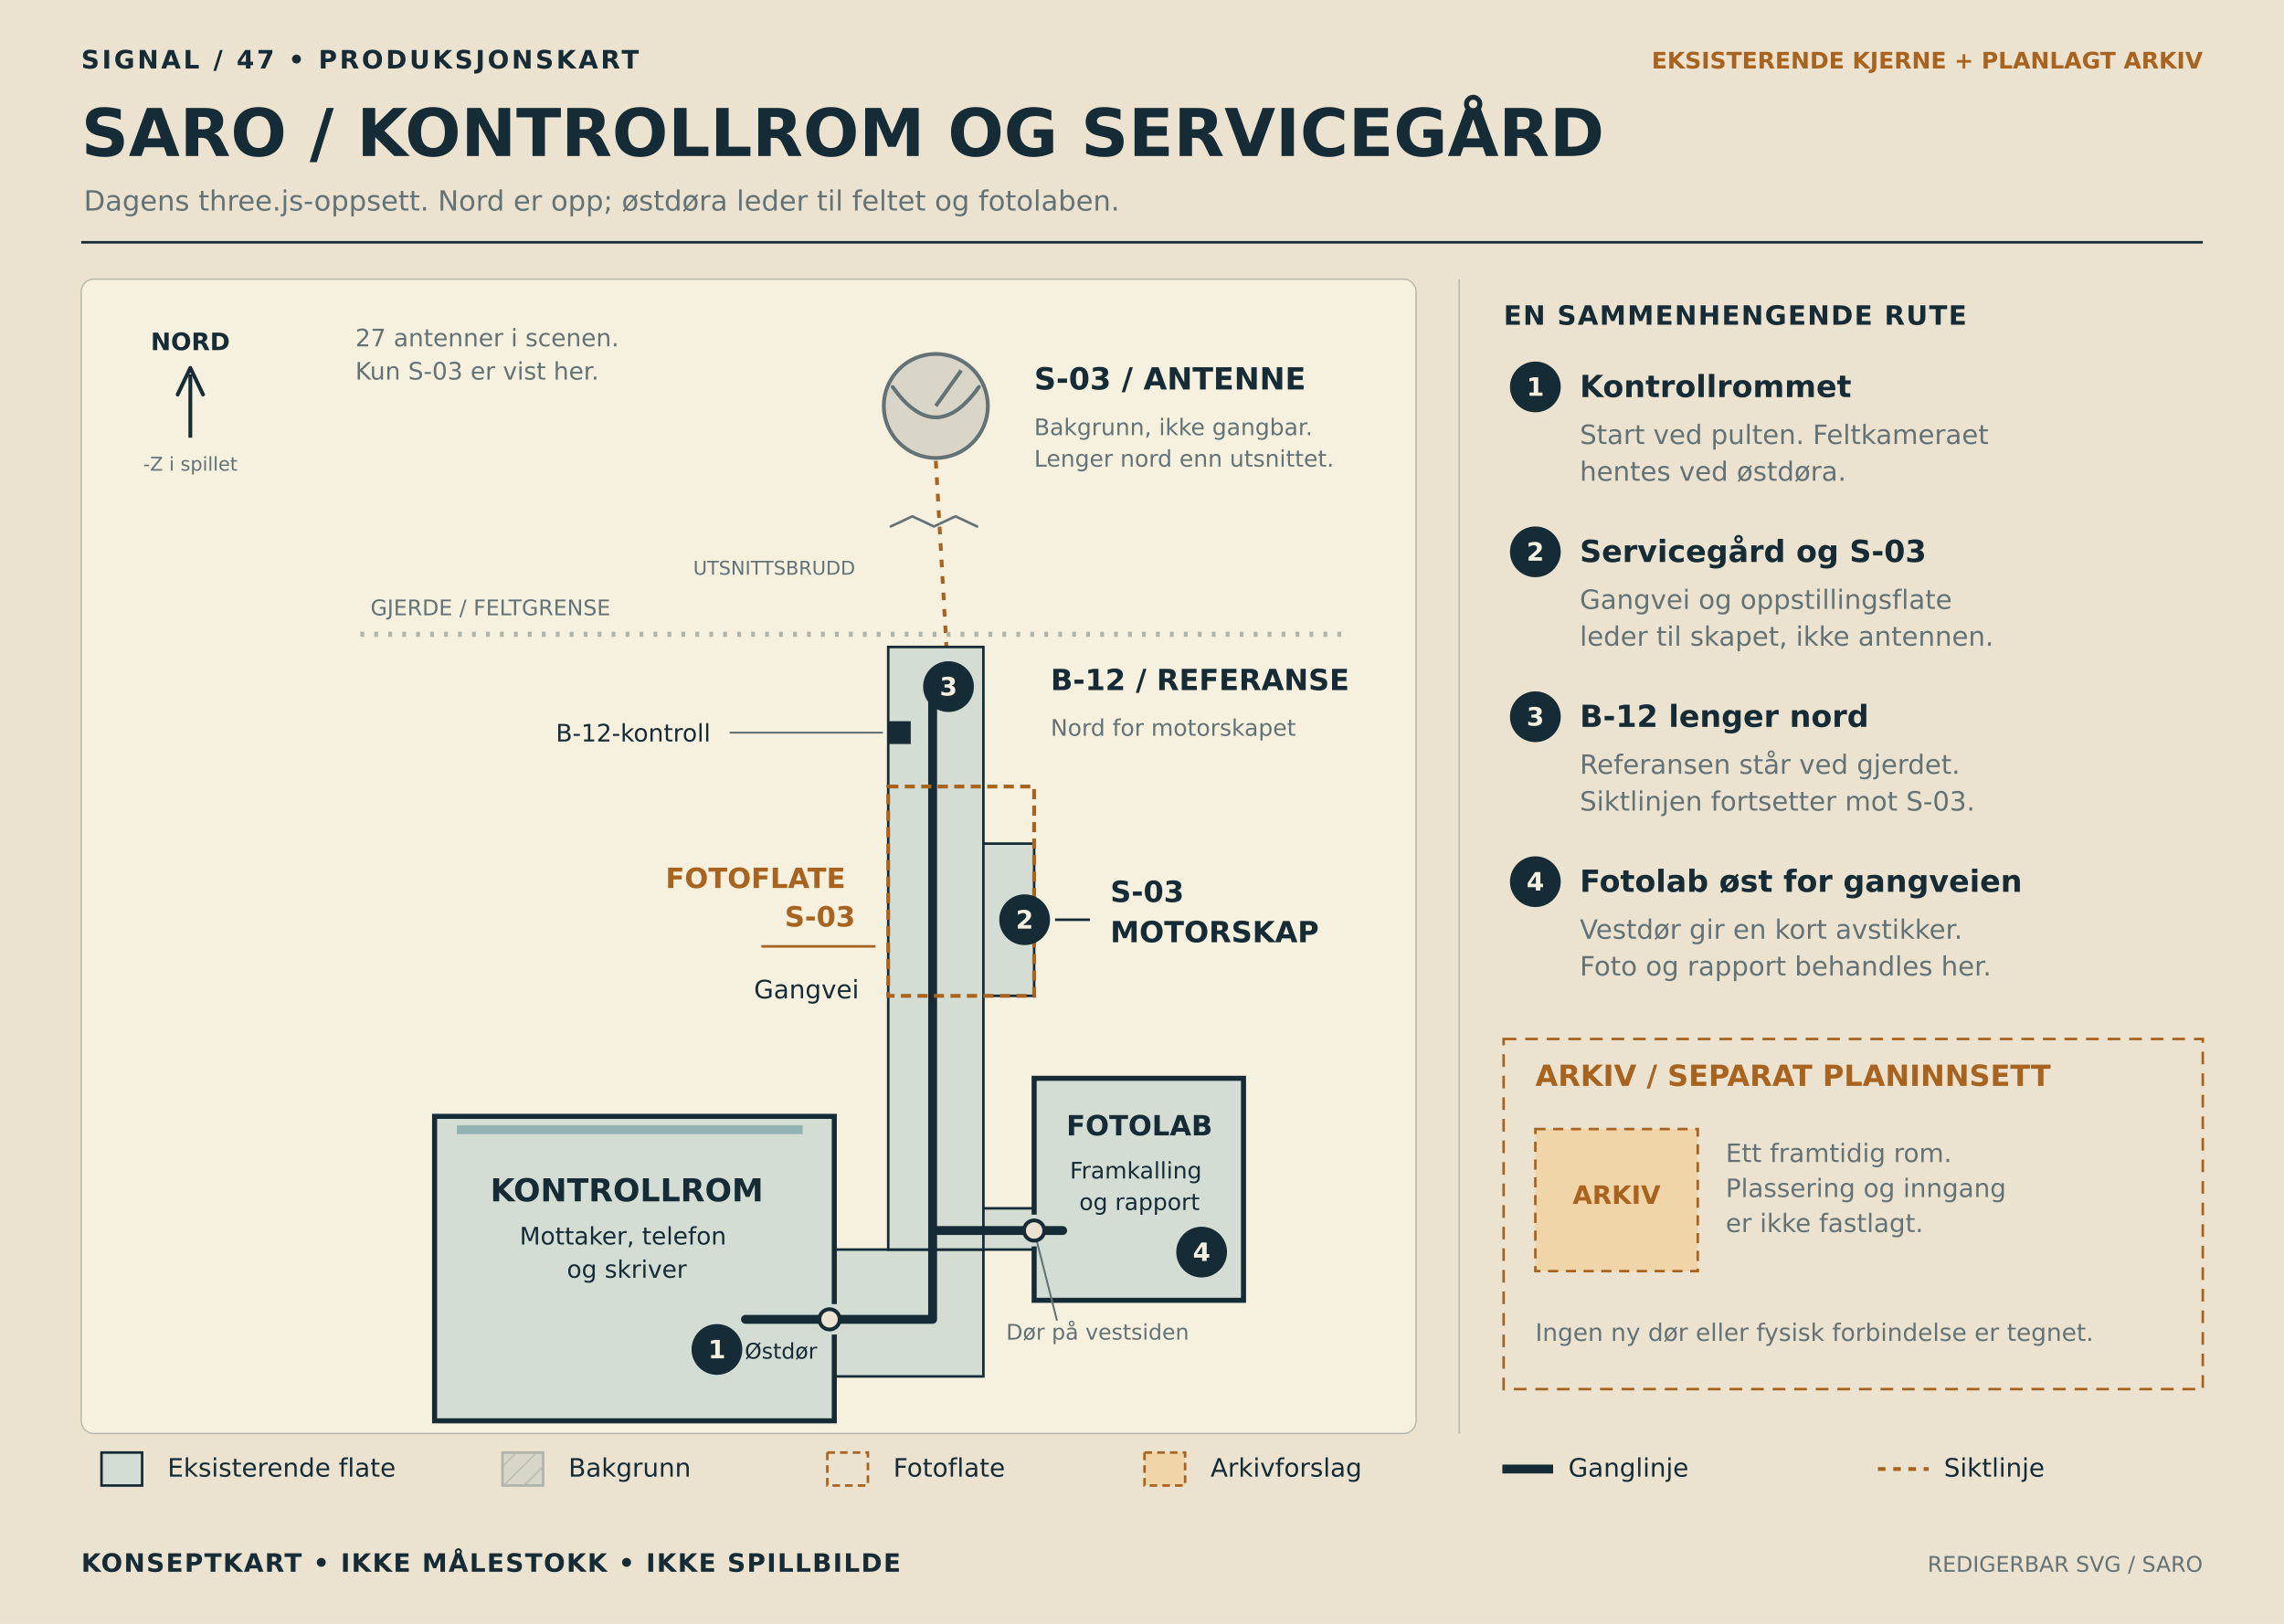
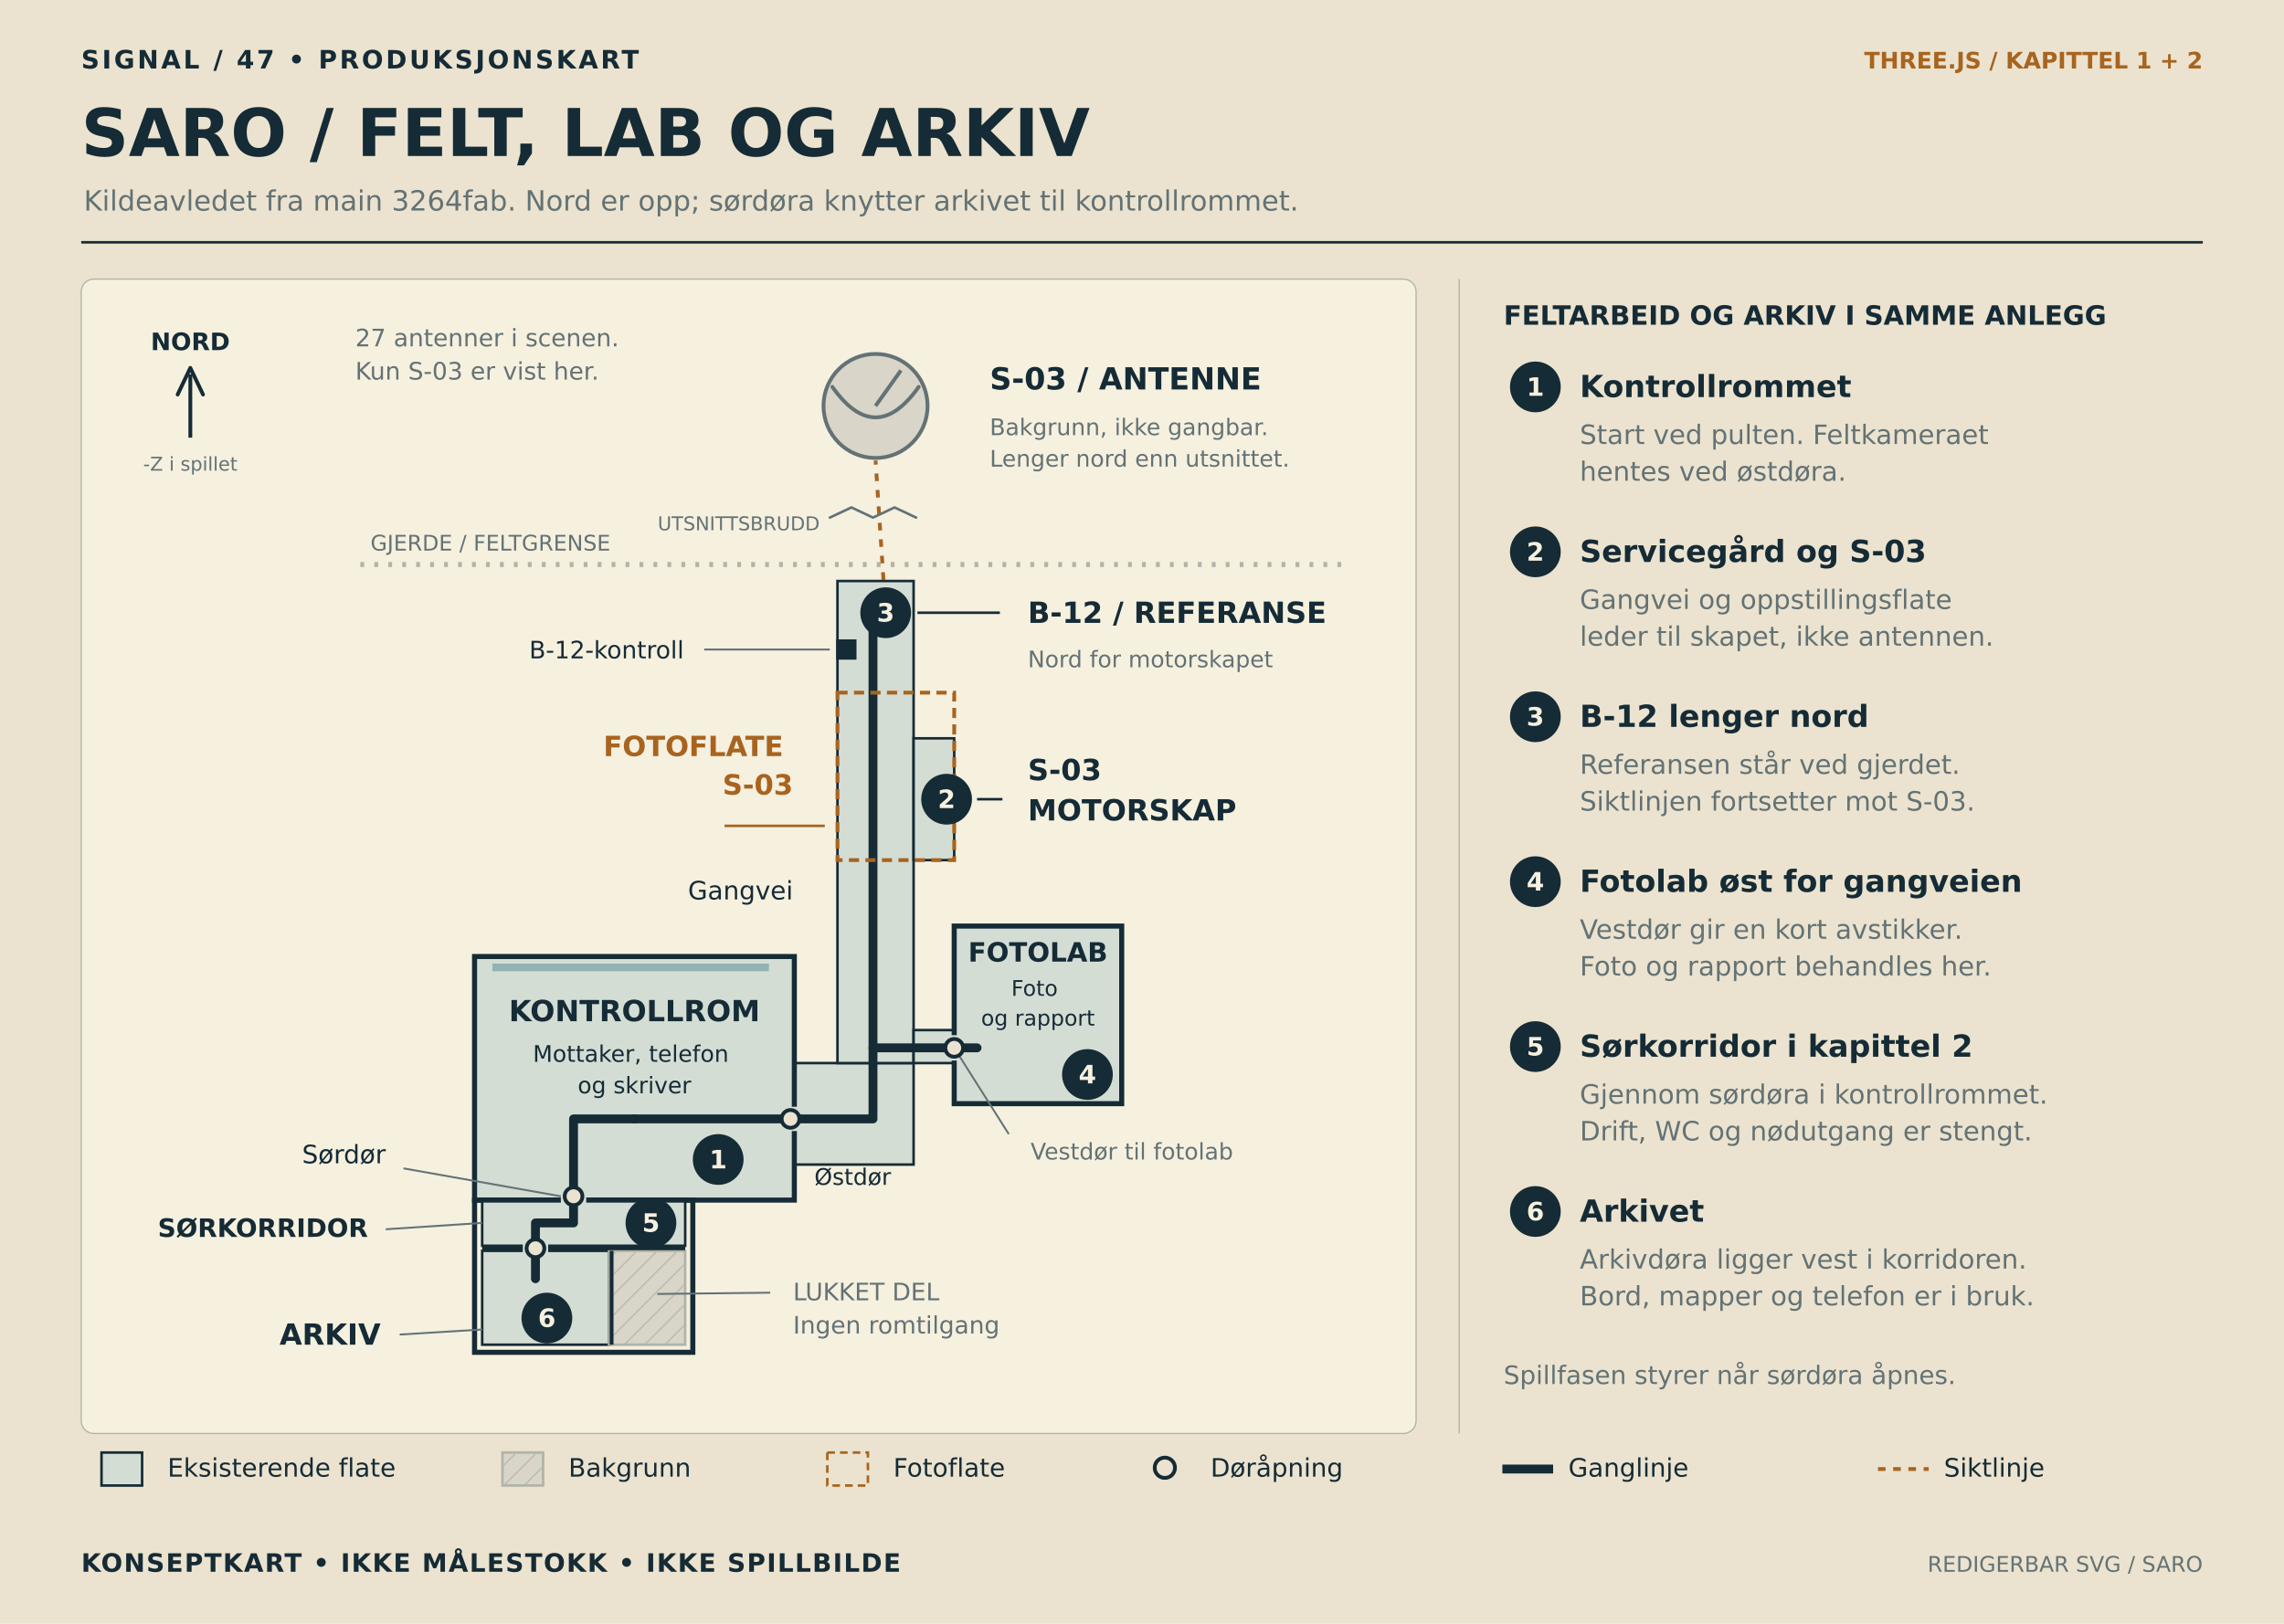
<svg xmlns="http://www.w3.org/2000/svg" width="1800" height="1280" viewBox="0 0 1800 1280" role="img" aria-labelledby="title desc">
  <defs>
    <pattern id="background-hatch" width="16" height="16" patternUnits="userSpaceOnUse">
      <path d="M-4 4L4-4M0 16L16 0M12 20L20 12" stroke="#b7b9b0" stroke-width="1" />
    </pattern>
  </defs>
  <style>text{font-family:"DejaVu Sans",Arial,sans-serif;}</style>
  <rect x="0" y="0" width="1800" height="1280" rx="0" fill="#ebe3cf" stroke="none" stroke-width="2" />
  <text x="64" y="54" font-size="20" font-weight="700" text-anchor="start" style="fill:#152b36" letter-spacing="2">
    <tspan x="64" dy="0">SIGNAL / 47     •     PRODUKSJONSKART</tspan>
  </text>
  <text x="64" y="123" font-size="52" font-weight="700" text-anchor="start" style="fill:#152b36">
-     <tspan x="64" dy="0">SARO / KONTROLLROM OG SERVICEGÅRD</tspan>
+     <tspan x="64" dy="0">SARO / FELT, LAB OG ARKIV</tspan>
  </text>
  <text x="66" y="166" font-size="22" font-weight="400" text-anchor="start" style="fill:#637275">
-     <tspan x="66" dy="0">Dagens three.js-oppsett. Nord er opp; østdøra leder til feltet og fotolaben.</tspan>
+     <tspan x="66" dy="0">Kildeavledet fra main 3264fab. Nord er opp; sørdøra knytter arkivet til kontrollrommet.</tspan>
  </text>
  <line x1="64" y1="191" x2="1736" y2="191" stroke="#152b36" stroke-width="2" />
  <text x="1736" y="54" font-size="18" font-weight="700" text-anchor="end" style="fill:#a8641f">
-     <tspan x="1736" dy="0">EKSISTERENDE KJERNE + PLANLAGT ARKIV</tspan>
+     <tspan x="1736" dy="0">THREE.JS / KAPITTEL 1 + 2</tspan>
  </text>
  <rect x="64" y="220" width="1052" height="910" rx="10" fill="#f6f0df" stroke="#b1b4a9" stroke-width="1" />
  <line x1="1150" y1="220" x2="1150" y2="1130" stroke="#b1b4a9" stroke-width="1" />
  <text x="64" y="1239" font-size="20" font-weight="700" text-anchor="start" style="fill:#152b36" letter-spacing="1">
    <tspan x="64" dy="0">KONSEPTKART   •   IKKE MÅLESTOKK   •   IKKE SPILLBILDE</tspan>
  </text>
  <text x="1736" y="1239" font-size="17" font-weight="400" text-anchor="end" style="fill:#637275">
    <tspan x="1736" dy="0">REDIGERBAR SVG  /  SARO</tspan>
  </text>
  <g id="orientation-and-background">
    <line x1="150" y1="345" x2="150" y2="295" stroke="#152b36" stroke-width="3" />
    <path d="M140 311L150 290L160 311" fill="none" stroke="#152b36" stroke-width="3" stroke-linecap="round" stroke-linejoin="round" />
    <text x="150" y="276" font-size="19" font-weight="700" text-anchor="middle" style="fill:#152b36">
      <tspan x="150" dy="0">NORD</tspan>
    </text>
    <text x="150" y="371" font-size="15" font-weight="400" text-anchor="middle" style="fill:#637275">
      <tspan x="150" dy="0">-Z i spillet</tspan>
    </text>
-     <circle cx="737.5" cy="320" r="41" fill="#d9d5c8" stroke="#637275" stroke-width="3" />
-     <path d="M703.5 305Q737.5 353 771.5 305" fill="none" stroke="#637275" stroke-width="3" stroke-linecap="round" stroke-linejoin="round" />
-     <line x1="737.5" y1="320" x2="757.5" y2="292" stroke="#637275" stroke-width="3" />
-     <text x="815" y="307" font-size="24" font-weight="700" text-anchor="start" style="fill:#152b36">
-       <tspan x="815" dy="0">S-03 / ANTENNE</tspan>
-     </text>
-     <text x="815" y="343" font-size="18" font-weight="400" text-anchor="start" style="fill:#637275">
-       <tspan x="815" dy="0">Bakgrunn, ikke gangbar.</tspan>
-       <tspan x="815" dy="24.84">Lenger nord enn utsnittet.</tspan>
+     <circle cx="690.0" cy="320" r="41" fill="#d9d5c8" stroke="#637275" stroke-width="3" />
+     <path d="M656.0 305Q690.0 353 724.0 305" fill="none" stroke="#637275" stroke-width="3" stroke-linecap="round" stroke-linejoin="round" />
+     <line x1="690.0" y1="320" x2="710.0" y2="292" stroke="#637275" stroke-width="3" />
+     <text x="780" y="307" font-size="24" font-weight="700" text-anchor="start" style="fill:#152b36">
+       <tspan x="780" dy="0">S-03 / ANTENNE</tspan>
+     </text>
+     <text x="780" y="343" font-size="18" font-weight="400" text-anchor="start" style="fill:#637275">
+       <tspan x="780" dy="0">Bakgrunn, ikke gangbar.</tspan>
+       <tspan x="780" dy="24.84">Lenger nord enn utsnittet.</tspan>
    </text>
    <text x="280" y="273" font-size="19" font-weight="400" text-anchor="start" style="fill:#637275">
      <tspan x="280" dy="0">27 antenner i scenen.</tspan>
      <tspan x="280" dy="26.22">Kun S-03 er vist her.</tspan>
    </text>
-     <line x1="747.5" y1="538" x2="737.5" y2="363" stroke="#a8641f" stroke-width="3" stroke-dasharray="6 7" />
-     <path d="M702 415L719 407L736 415L753 407L770 415" fill="none" stroke="#637275" stroke-width="2" stroke-linecap="round" stroke-linejoin="round" />
-     <text x="674" y="453" font-size="15" font-weight="400" text-anchor="end" style="fill:#637275">
-       <tspan x="674" dy="0">UTSNITTSBRUDD</tspan>
-     </text>
-     <line x1="284" y1="500" x2="1057" y2="500" stroke="#b1b4a9" stroke-width="4" stroke-dasharray="3 8" />
-     <text x="292" y="485" font-size="17" font-weight="400" text-anchor="start" style="fill:#637275">
+     <line x1="698.0" y1="483.0" x2="690.0" y2="363" stroke="#a8641f" stroke-width="3" stroke-dasharray="6 7" />
+     <path d="M654 408L671 400L688 408L705 400L722 408" fill="none" stroke="#637275" stroke-width="2" stroke-linecap="round" stroke-linejoin="round" />
+     <text x="646" y="418" font-size="15" font-weight="400" text-anchor="end" style="fill:#637275">
+       <tspan x="646" dy="0">UTSNITTSBRUDD</tspan>
+     </text>
+     <line x1="284" y1="445" x2="1057" y2="445" stroke="#b1b4a9" stroke-width="4" stroke-dasharray="3 8" />
+     <text x="292" y="434" font-size="17" font-weight="400" text-anchor="start" style="fill:#637275">
      <tspan x="292" dy="0">GJERDE / FELTGRENSE</tspan>
    </text>
  </g>
  <g id="existing-physical-footprints">
-     <rect x="657.5" y="985.0" width="117.5" height="100.0" rx="0" fill="#d4ddd4" stroke="#152b36" stroke-width="2" />
-     <rect x="700" y="510" width="75" height="475.0" rx="0" fill="#d4ddd4" stroke="#152b36" stroke-width="2" />
-     <rect x="775" y="665.0" width="40" height="120" rx="0" fill="#d4ddd4" stroke="#152b36" stroke-width="2" />
-     <rect x="775" y="952.5" width="40" height="32.5" rx="0" fill="#d4ddd4" stroke="#152b36" stroke-width="2" />
-     <rect x="342.5" y="880.0" width="315.0" height="240.0" rx="0" fill="#d4ddd4" stroke="#152b36" stroke-width="4" />
-     <rect x="815.0" y="850" width="165.0" height="175" rx="0" fill="#d4ddd4" stroke="#152b36" stroke-width="4" />
-     <rect x="360.0" y="887.0" width="272.5" height="7" rx="0" fill="#91b3b4" stroke="none" stroke-width="2" />
-     <line x1="657.5" y1="1028.0" x2="657.5" y2="1052.0" stroke="#d4ddd4" stroke-width="8" />
-     <line x1="815.0" y1="957.5" x2="815.0" y2="982.5" stroke="#d4ddd4" stroke-width="8" />
-     <text x="494" y="947" font-size="25" font-weight="700" text-anchor="middle" style="fill:#152b36">
-       <tspan x="494" dy="0">KONTROLLROM</tspan>
-     </text>
-     <text x="494" y="981" font-size="19" font-weight="400" text-anchor="middle" style="fill:#152b36">
-       <tspan x="494" dy="0">Mottaker, telefon</tspan>
-       <tspan x="494" dy="26.22">og skriver</tspan>
-     </text>
-     <text x="898" y="895" font-size="22" font-weight="700" text-anchor="middle" style="fill:#152b36">
-       <tspan x="898" dy="0">FOTOLAB</tspan>
-     </text>
-     <text x="898" y="929" font-size="18" font-weight="400" text-anchor="middle" style="fill:#152b36">
-       <tspan x="898" dy="0">Framkalling</tspan>
-       <tspan x="898" dy="24.84">og rapport</tspan>
-     </text>
-     <text x="644" y="1071" font-size="17" font-weight="400" text-anchor="end" style="fill:#152b36">
-       <tspan x="644" dy="0">Østdør</tspan>
-     </text>
-     <text x="865" y="1056" font-size="17" font-weight="400" text-anchor="middle" style="fill:#637275">
-       <tspan x="865" dy="0">Dør på vestsiden</tspan>
-     </text>
-     <line x1="833" y1="1041" x2="815.0" y2="970.0" stroke="#637275" stroke-width="1.5" />
+     <rect x="626.0" y="838.0" width="94.0" height="80.0" rx="0" fill="#d4ddd4" stroke="#152b36" stroke-width="2" />
+     <rect x="660" y="458.0" width="60" height="380.0" rx="0" fill="#d4ddd4" stroke="#152b36" stroke-width="2" />
+     <rect x="720" y="582.0" width="32" height="96" rx="0" fill="#d4ddd4" stroke="#152b36" stroke-width="2" />
+     <rect x="720" y="812.0" width="32" height="26" rx="0" fill="#d4ddd4" stroke="#152b36" stroke-width="2" />
+     <rect x="374.0" y="754.0" width="252.0" height="192.0" rx="0" fill="#d4ddd4" stroke="#152b36" stroke-width="4" />
+     <rect x="752.0" y="730" width="132.0" height="140" rx="0" fill="#d4ddd4" stroke="#152b36" stroke-width="4" />
+     <rect x="388.0" y="759.6" width="218.0" height="6" rx="0" fill="#91b3b4" stroke="none" stroke-width="2" />
+     <line x1="626.0" y1="872.4" x2="626.0" y2="891.6" stroke="#d4ddd4" stroke-width="8" />
+     <line x1="752.0" y1="816.0" x2="752.0" y2="836.0" stroke="#d4ddd4" stroke-width="8" />
+     <text x="500" y="805" font-size="23" font-weight="700" text-anchor="middle" style="fill:#152b36">
+       <tspan x="500" dy="0">KONTROLLROM</tspan>
+     </text>
+     <text x="500" y="837" font-size="18" font-weight="400" text-anchor="middle" style="fill:#152b36">
+       <tspan x="500" dy="0">Mottaker, telefon</tspan>
+       <tspan x="500" dy="24.84">og skriver</tspan>
+     </text>
+     <text x="818" y="758" font-size="21" font-weight="700" text-anchor="middle" style="fill:#152b36">
+       <tspan x="818" dy="0">FOTOLAB</tspan>
+     </text>
+     <text x="818" y="785" font-size="17" font-weight="400" text-anchor="middle" style="fill:#152b36">
+       <tspan x="818" dy="0">Foto</tspan>
+       <tspan x="818" dy="23.46">og rapport</tspan>
+     </text>
+     <text x="672" y="934" font-size="18" font-weight="400" text-anchor="middle" style="fill:#152b36">
+       <tspan x="672" dy="0">Østdør</tspan>
+     </text>
+     <text x="892" y="914" font-size="18" font-weight="400" text-anchor="middle" style="fill:#637275">
+       <tspan x="892" dy="0">Vestdør til fotolab</tspan>
+     </text>
+     <line x1="795" y1="894" x2="752.0" y2="826.0" stroke="#637275" stroke-width="1.5" />
+   </g>
+   <g id="built-south-annex">
+     <rect x="380" y="946.0" width="160" height="36.0" rx="0" fill="#d4ddd4" stroke="#152b36" stroke-width="2" />
+     <rect x="380" y="986.0" width="100" height="74.0" rx="0" fill="#d4ddd4" stroke="#152b36" stroke-width="2" />
+     <rect x="480" y="986.0" width="60" height="74.0" rx="0" fill="#d9d5c8" stroke="#b1b4a9" stroke-width="2" />
+     <rect x="480" y="986.0" width="60" height="74.0" rx="0" fill="url(#background-hatch)" stroke="none" stroke-width="2" />
+     <rect x="374.0" y="946.0" width="172.0" height="120" rx="0" fill="none" stroke="#152b36" stroke-width="4" />
+     <line x1="380" y1="984.0" x2="540" y2="984.0" stroke="#152b36" stroke-width="3" />
+     <line x1="482.0" y1="986.0" x2="482.0" y2="1060.0" stroke="#152b36" stroke-width="3" />
+     <line x1="442.0" y1="946.0" x2="462.0" y2="946.0" stroke="#d4ddd4" stroke-width="9" />
+     <line x1="412.0" y1="984.0" x2="432.0" y2="984.0" stroke="#d4ddd4" stroke-width="9" />
+     <text x="304" y="917" font-size="20" font-weight="400" text-anchor="end" style="fill:#152b36">
+       <tspan x="304" dy="0">Sørdør</tspan>
+     </text>
+     <line x1="318" y1="921" x2="442.0" y2="943.0" stroke="#637275" stroke-width="1.5" />
+     <text x="290" y="975" font-size="20" font-weight="700" text-anchor="end" style="fill:#152b36">
+       <tspan x="290" dy="0">SØRKORRIDOR</tspan>
+     </text>
+     <line x1="304" y1="969" x2="380" y2="964.0" stroke="#637275" stroke-width="1.5" />
+     <text x="300" y="1060" font-size="23" font-weight="700" text-anchor="end" style="fill:#152b36">
+       <tspan x="300" dy="0">ARKIV</tspan>
+     </text>
+     <line x1="315" y1="1052" x2="380" y2="1048.0" stroke="#637275" stroke-width="1.5" />
+     <text x="625" y="1025" font-size="19" font-weight="400" text-anchor="start" style="fill:#637275">
+       <tspan x="625" dy="0">LUKKET DEL</tspan>
+       <tspan x="625" dy="26.22">Ingen romtilgang</tspan>
+     </text>
+     <line x1="607" y1="1019" x2="518.0" y2="1020.0" stroke="#637275" stroke-width="1.5" />
  </g>
  <g id="existing-route-and-field-points">
-     <path d="M587.5 1040.0H735.0V550.0" fill="none" stroke="#152b36" stroke-width="7" stroke-linecap="round" stroke-linejoin="round" />
-     <path d="M735.0 970.0H837.5" fill="none" stroke="#152b36" stroke-width="7" stroke-linecap="round" stroke-linejoin="round" />
-     <circle cx="653.75" cy="1040.0" r="8" fill="#ebe3cf" stroke="#152b36" stroke-width="3" />
-     <circle cx="815.0" cy="970.0" r="8" fill="#ebe3cf" stroke="#152b36" stroke-width="3" />
-     <rect x="700" y="620.0" width="115" height="165.0" rx="0" fill="none" stroke="#a8641f" stroke-width="3" stroke-dasharray="8 5" />
-     <circle cx="747.5" cy="541.25" r="19" fill="#152b36" stroke="#152b36" stroke-width="2" />
-     <text x="747.5" y="548.25" font-size="20" font-weight="700" text-anchor="middle" style="fill:#f6f0df">
-       <tspan x="747.5" dy="0">3</tspan>
-     </text>
-     <text x="828" y="544" font-size="23" font-weight="700" text-anchor="start" style="fill:#152b36">
-       <tspan x="828" dy="0">B-12 / REFERANSE</tspan>
-     </text>
-     <text x="828" y="580" font-size="18" font-weight="400" text-anchor="start" style="fill:#637275">
-       <tspan x="828" dy="0">Nord for motorskapet</tspan>
-     </text>
-     <rect x="700.75" y="569.5" width="16" height="16" rx="0" fill="#152b36" stroke="#152b36" stroke-width="2" />
-     <line x1="695.75" y1="577.5" x2="575" y2="577.5" stroke="#637275" stroke-width="1.5" />
-     <text x="560" y="584.5" font-size="19" font-weight="400" text-anchor="end" style="fill:#152b36">
-       <tspan x="560" dy="0">B-12-kontroll</tspan>
-     </text>
-     <circle cx="807.5" cy="725" r="19" fill="#152b36" stroke="#152b36" stroke-width="2" />
-     <text x="807.5" y="732" font-size="20" font-weight="700" text-anchor="middle" style="fill:#f6f0df">
-       <tspan x="807.5" dy="0">2</tspan>
-     </text>
-     <line x1="831.5" y1="725" x2="859" y2="725" stroke="#152b36" stroke-width="2" />
-     <text x="875" y="711" font-size="23" font-weight="700" text-anchor="start" style="fill:#152b36">
-       <tspan x="875" dy="0">S-03</tspan>
-       <tspan x="875" dy="31.74">MOTORSKAP</tspan>
-     </text>
-     <text x="674" y="700" font-size="22" font-weight="700" text-anchor="end" style="fill:#a8641f">
-       <tspan x="674" dy="0">FOTOFLATE</tspan>
-       <tspan x="674" dy="30.36">S-03</tspan>
-     </text>
-     <line x1="600" y1="746" x2="690" y2="746" stroke="#a8641f" stroke-width="2" />
-     <text x="677" y="787" font-size="20" font-weight="400" text-anchor="end" style="fill:#152b36">
-       <tspan x="677" dy="0">Gangvei</tspan>
-     </text>
-     <circle cx="565.0" cy="1063.75" r="19" fill="#152b36" stroke="#152b36" stroke-width="2" />
-     <text x="565.0" y="1070.75" font-size="20" font-weight="700" text-anchor="middle" style="fill:#f6f0df">
-       <tspan x="565.0" dy="0">1</tspan>
-     </text>
-     <circle cx="947" cy="987" r="19" fill="#152b36" stroke="#152b36" stroke-width="2" />
-     <text x="947" y="994" font-size="20" font-weight="700" text-anchor="middle" style="fill:#f6f0df">
-       <tspan x="947" dy="0">4</tspan>
+     <path d="M500 882.0H688.0V490.0" fill="none" stroke="#152b36" stroke-width="7" stroke-linecap="round" stroke-linejoin="round" />
+     <path d="M688.0 826.0H770.0" fill="none" stroke="#152b36" stroke-width="7" stroke-linecap="round" stroke-linejoin="round" />
+     <path d="M500 882.0H452.0V964.0H422.0V1008.0" fill="none" stroke="#152b36" stroke-width="7" stroke-linecap="round" stroke-linejoin="round" />
+     <circle cx="623.0" cy="882.0" r="7" fill="#ebe3cf" stroke="#152b36" stroke-width="3" />
+     <circle cx="752.0" cy="826.0" r="7" fill="#ebe3cf" stroke="#152b36" stroke-width="3" />
+     <circle cx="452.0" cy="943.0" r="7" fill="#ebe3cf" stroke="#152b36" stroke-width="3" />
+     <circle cx="422.0" cy="984.0" r="7" fill="#ebe3cf" stroke="#152b36" stroke-width="3" />
+     <rect x="660" y="546.0" width="92.0" height="132.0" rx="0" fill="none" stroke="#a8641f" stroke-width="3" stroke-dasharray="8 5" />
+     <circle cx="698.0" cy="483.0" r="19" fill="#152b36" stroke="#152b36" stroke-width="2" />
+     <text x="698.0" y="490.0" font-size="20" font-weight="700" text-anchor="middle" style="fill:#f6f0df">
+       <tspan x="698.0" dy="0">3</tspan>
+     </text>
+     <text x="810" y="491" font-size="23" font-weight="700" text-anchor="start" style="fill:#152b36">
+       <tspan x="810" dy="0">B-12 / REFERANSE</tspan>
+     </text>
+     <text x="810" y="526" font-size="18" font-weight="400" text-anchor="start" style="fill:#637275">
+       <tspan x="810" dy="0">Nord for motorskapet</tspan>
+     </text>
+     <line x1="723.0" y1="483.0" x2="788" y2="483.0" stroke="#152b36" stroke-width="2" />
+     <rect x="660.0" y="505.0" width="14" height="14" rx="0" fill="#152b36" stroke="#152b36" stroke-width="2" />
+     <line x1="654.0" y1="512.0" x2="555" y2="512.0" stroke="#637275" stroke-width="1.5" />
+     <text x="539" y="519.0" font-size="19" font-weight="400" text-anchor="end" style="fill:#152b36">
+       <tspan x="539" dy="0">B-12-kontroll</tspan>
+     </text>
+     <circle cx="746.0" cy="630" r="19" fill="#152b36" stroke="#152b36" stroke-width="2" />
+     <text x="746.0" y="637" font-size="20" font-weight="700" text-anchor="middle" style="fill:#f6f0df">
+       <tspan x="746.0" dy="0">2</tspan>
+     </text>
+     <line x1="770.0" y1="630" x2="790" y2="630" stroke="#152b36" stroke-width="2" />
+     <text x="810" y="615" font-size="23" font-weight="700" text-anchor="start" style="fill:#152b36">
+       <tspan x="810" dy="0">S-03</tspan>
+       <tspan x="810" dy="31.74">MOTORSKAP</tspan>
+     </text>
+     <text x="625" y="596" font-size="22" font-weight="700" text-anchor="end" style="fill:#a8641f">
+       <tspan x="625" dy="0">FOTOFLATE</tspan>
+       <tspan x="625" dy="30.36">S-03</tspan>
+     </text>
+     <line x1="571" y1="651" x2="650" y2="651" stroke="#a8641f" stroke-width="2" />
+     <text x="625" y="709" font-size="20" font-weight="400" text-anchor="end" style="fill:#152b36">
+       <tspan x="625" dy="0">Gangvei</tspan>
+     </text>
+     <circle cx="566.0" cy="914.0" r="19" fill="#152b36" stroke="#152b36" stroke-width="2" />
+     <text x="566.0" y="921.0" font-size="20" font-weight="700" text-anchor="middle" style="fill:#f6f0df">
+       <tspan x="566.0" dy="0">1</tspan>
+     </text>
+     <circle cx="857" cy="847" r="19" fill="#152b36" stroke="#152b36" stroke-width="2" />
+     <text x="857" y="854" font-size="20" font-weight="700" text-anchor="middle" style="fill:#f6f0df">
+       <tspan x="857" dy="0">4</tspan>
+     </text>
+     <circle cx="513" cy="964.0" r="19" fill="#152b36" stroke="#152b36" stroke-width="2" />
+     <text x="513" y="971.0" font-size="20" font-weight="700" text-anchor="middle" style="fill:#f6f0df">
+       <tspan x="513" dy="0">5</tspan>
+     </text>
+     <circle cx="431" cy="1039.0" r="19" fill="#152b36" stroke="#152b36" stroke-width="2" />
+     <text x="431" y="1046.0" font-size="20" font-weight="700" text-anchor="middle" style="fill:#f6f0df">
+       <tspan x="431" dy="0">6</tspan>
    </text>
  </g>
  <g id="reading-notes">
-     <text x="1185" y="256" font-size="21" font-weight="700" text-anchor="start" style="fill:#152b36" letter-spacing="1">
-       <tspan x="1185" dy="0">EN SAMMENHENGENDE RUTE</tspan>
+     <text x="1185" y="256" font-size="21" font-weight="700" text-anchor="start" style="fill:#152b36">
+       <tspan x="1185" dy="0">FELTARBEID OG ARKIV I SAMME ANLEGG</tspan>
    </text>
    <circle cx="1210" cy="305" r="19" fill="#152b36" stroke="#152b36" stroke-width="2" />
    <text x="1210" y="312" font-size="20" font-weight="700" text-anchor="middle" style="fill:#f6f0df">
      <tspan x="1210" dy="0">1</tspan>
    </text>
    <text x="1245" y="313" font-size="24" font-weight="700" text-anchor="start" style="fill:#152b36">
      <tspan x="1245" dy="0">Kontrollrommet</tspan>
    </text>
    <text x="1245" y="350" font-size="21" font-weight="400" text-anchor="start" style="fill:#637275">
      <tspan x="1245" dy="0">Start ved pulten. Feltkameraet</tspan>
      <tspan x="1245" dy="28.98">hentes ved østdøra.</tspan>
    </text>
    <circle cx="1210" cy="435" r="19" fill="#152b36" stroke="#152b36" stroke-width="2" />
    <text x="1210" y="442" font-size="20" font-weight="700" text-anchor="middle" style="fill:#f6f0df">
      <tspan x="1210" dy="0">2</tspan>
    </text>
    <text x="1245" y="443" font-size="24" font-weight="700" text-anchor="start" style="fill:#152b36">
      <tspan x="1245" dy="0">Servicegård og S-03</tspan>
    </text>
    <text x="1245" y="480" font-size="21" font-weight="400" text-anchor="start" style="fill:#637275">
      <tspan x="1245" dy="0">Gangvei og oppstillingsflate</tspan>
      <tspan x="1245" dy="28.98">leder til skapet, ikke antennen.</tspan>
    </text>
    <circle cx="1210" cy="565" r="19" fill="#152b36" stroke="#152b36" stroke-width="2" />
    <text x="1210" y="572" font-size="20" font-weight="700" text-anchor="middle" style="fill:#f6f0df">
      <tspan x="1210" dy="0">3</tspan>
    </text>
    <text x="1245" y="573" font-size="24" font-weight="700" text-anchor="start" style="fill:#152b36">
      <tspan x="1245" dy="0">B-12 lenger nord</tspan>
    </text>
    <text x="1245" y="610" font-size="21" font-weight="400" text-anchor="start" style="fill:#637275">
      <tspan x="1245" dy="0">Referansen står ved gjerdet.</tspan>
      <tspan x="1245" dy="28.98">Siktlinjen fortsetter mot S-03.</tspan>
    </text>
    <circle cx="1210" cy="695" r="19" fill="#152b36" stroke="#152b36" stroke-width="2" />
    <text x="1210" y="702" font-size="20" font-weight="700" text-anchor="middle" style="fill:#f6f0df">
      <tspan x="1210" dy="0">4</tspan>
    </text>
    <text x="1245" y="703" font-size="24" font-weight="700" text-anchor="start" style="fill:#152b36">
      <tspan x="1245" dy="0">Fotolab øst for gangveien</tspan>
    </text>
    <text x="1245" y="740" font-size="21" font-weight="400" text-anchor="start" style="fill:#637275">
      <tspan x="1245" dy="0">Vestdør gir en kort avstikker.</tspan>
      <tspan x="1245" dy="28.98">Foto og rapport behandles her.</tspan>
    </text>
-     <rect x="1185" y="819" width="551" height="276" rx="0" fill="#ebe3cf" stroke="#a8641f" stroke-width="2" stroke-dasharray="10 7" />
-     <text x="1210" y="856" font-size="23" font-weight="700" text-anchor="start" style="fill:#a8641f">
-       <tspan x="1210" dy="0">ARKIV / SEPARAT PLANINNSETT</tspan>
-     </text>
-     <rect x="1210" y="890" width="128" height="112" rx="0" fill="#f0d5a9" stroke="#a8641f" stroke-width="2" stroke-dasharray="8 6" />
-     <text x="1274" y="949" font-size="20" font-weight="700" text-anchor="middle" style="fill:#a8641f">
-       <tspan x="1274" dy="0">ARKIV</tspan>
-     </text>
-     <text x="1360" y="916" font-size="20" font-weight="400" text-anchor="start" style="fill:#637275">
-       <tspan x="1360" dy="0">Ett framtidig rom.</tspan>
-       <tspan x="1360" dy="27.6">Plassering og inngang</tspan>
-       <tspan x="1360" dy="27.6">er ikke fastlagt.</tspan>
-     </text>
-     <text x="1210" y="1057" font-size="19" font-weight="400" text-anchor="start" style="fill:#637275">
-       <tspan x="1210" dy="0">Ingen ny dør eller fysisk forbindelse er tegnet.</tspan>
+     <circle cx="1210" cy="825" r="19" fill="#152b36" stroke="#152b36" stroke-width="2" />
+     <text x="1210" y="832" font-size="20" font-weight="700" text-anchor="middle" style="fill:#f6f0df">
+       <tspan x="1210" dy="0">5</tspan>
+     </text>
+     <text x="1245" y="833" font-size="24" font-weight="700" text-anchor="start" style="fill:#152b36">
+       <tspan x="1245" dy="0">Sørkorridor i kapittel 2</tspan>
+     </text>
+     <text x="1245" y="870" font-size="21" font-weight="400" text-anchor="start" style="fill:#637275">
+       <tspan x="1245" dy="0">Gjennom sørdøra i kontrollrommet.</tspan>
+       <tspan x="1245" dy="28.98">Drift, WC og nødutgang er stengt.</tspan>
+     </text>
+     <circle cx="1210" cy="955" r="19" fill="#152b36" stroke="#152b36" stroke-width="2" />
+     <text x="1210" y="962" font-size="20" font-weight="700" text-anchor="middle" style="fill:#f6f0df">
+       <tspan x="1210" dy="0">6</tspan>
+     </text>
+     <text x="1245" y="963" font-size="24" font-weight="700" text-anchor="start" style="fill:#152b36">
+       <tspan x="1245" dy="0">Arkivet</tspan>
+     </text>
+     <text x="1245" y="1000" font-size="21" font-weight="400" text-anchor="start" style="fill:#637275">
+       <tspan x="1245" dy="0">Arkivdøra ligger vest i korridoren.</tspan>
+       <tspan x="1245" dy="28.98">Bord, mapper og telefon er i bruk.</tspan>
+     </text>
+     <text x="1185" y="1091" font-size="20" font-weight="400" text-anchor="start" style="fill:#637275">
+       <tspan x="1185" dy="0">Spillfasen styrer når sørdøra åpnes.</tspan>
    </text>
  </g>
  <rect x="80" y="1145" width="32" height="26" rx="0" fill="#d4ddd4" stroke="#152b36" stroke-width="2" />
  <text x="132" y="1164" font-size="20" font-weight="400" text-anchor="start" style="fill:#152b36">
    <tspan x="132" dy="0">Eksisterende flate</tspan>
  </text>
  <rect x="396" y="1145" width="32" height="26" rx="0" fill="#d9d5c8" stroke="#b1b4a9" stroke-width="2" />
  <rect x="396" y="1145" width="32" height="26" rx="0" fill="url(#background-hatch)" stroke="none" stroke-width="2" />
  <text x="448" y="1164" font-size="20" font-weight="400" text-anchor="start" style="fill:#152b36">
    <tspan x="448" dy="0">Bakgrunn</tspan>
  </text>
  <rect x="652" y="1145" width="32" height="26" rx="0" fill="none" stroke="#a8641f" stroke-width="2" stroke-dasharray="6 4" />
  <text x="704" y="1164" font-size="20" font-weight="400" text-anchor="start" style="fill:#152b36">
    <tspan x="704" dy="0">Fotoflate</tspan>
  </text>
-   <rect x="902" y="1145" width="32" height="26" rx="0" fill="#f0d5a9" stroke="#a8641f" stroke-width="2" stroke-dasharray="6 4" />
+   <circle cx="918" cy="1157" r="8" fill="#ebe3cf" stroke="#152b36" stroke-width="3" />
  <text x="954" y="1164" font-size="20" font-weight="400" text-anchor="start" style="fill:#152b36">
-     <tspan x="954" dy="0">Arkivforslag</tspan>
+     <tspan x="954" dy="0">Døråpning</tspan>
  </text>
  <line x1="1184" y1="1158" x2="1224" y2="1158" stroke="#152b36" stroke-width="7" />
  <text x="1236" y="1164" font-size="20" font-weight="400" text-anchor="start" style="fill:#152b36">
    <tspan x="1236" dy="0">Ganglinje</tspan>
  </text>
  <line x1="1480" y1="1158" x2="1520" y2="1158" stroke="#a8641f" stroke-width="3" stroke-dasharray="6 6" />
  <text x="1532" y="1164" font-size="20" font-weight="400" text-anchor="start" style="fill:#152b36">
    <tspan x="1532" dy="0">Siktlinje</tspan>
  </text>
</svg>
